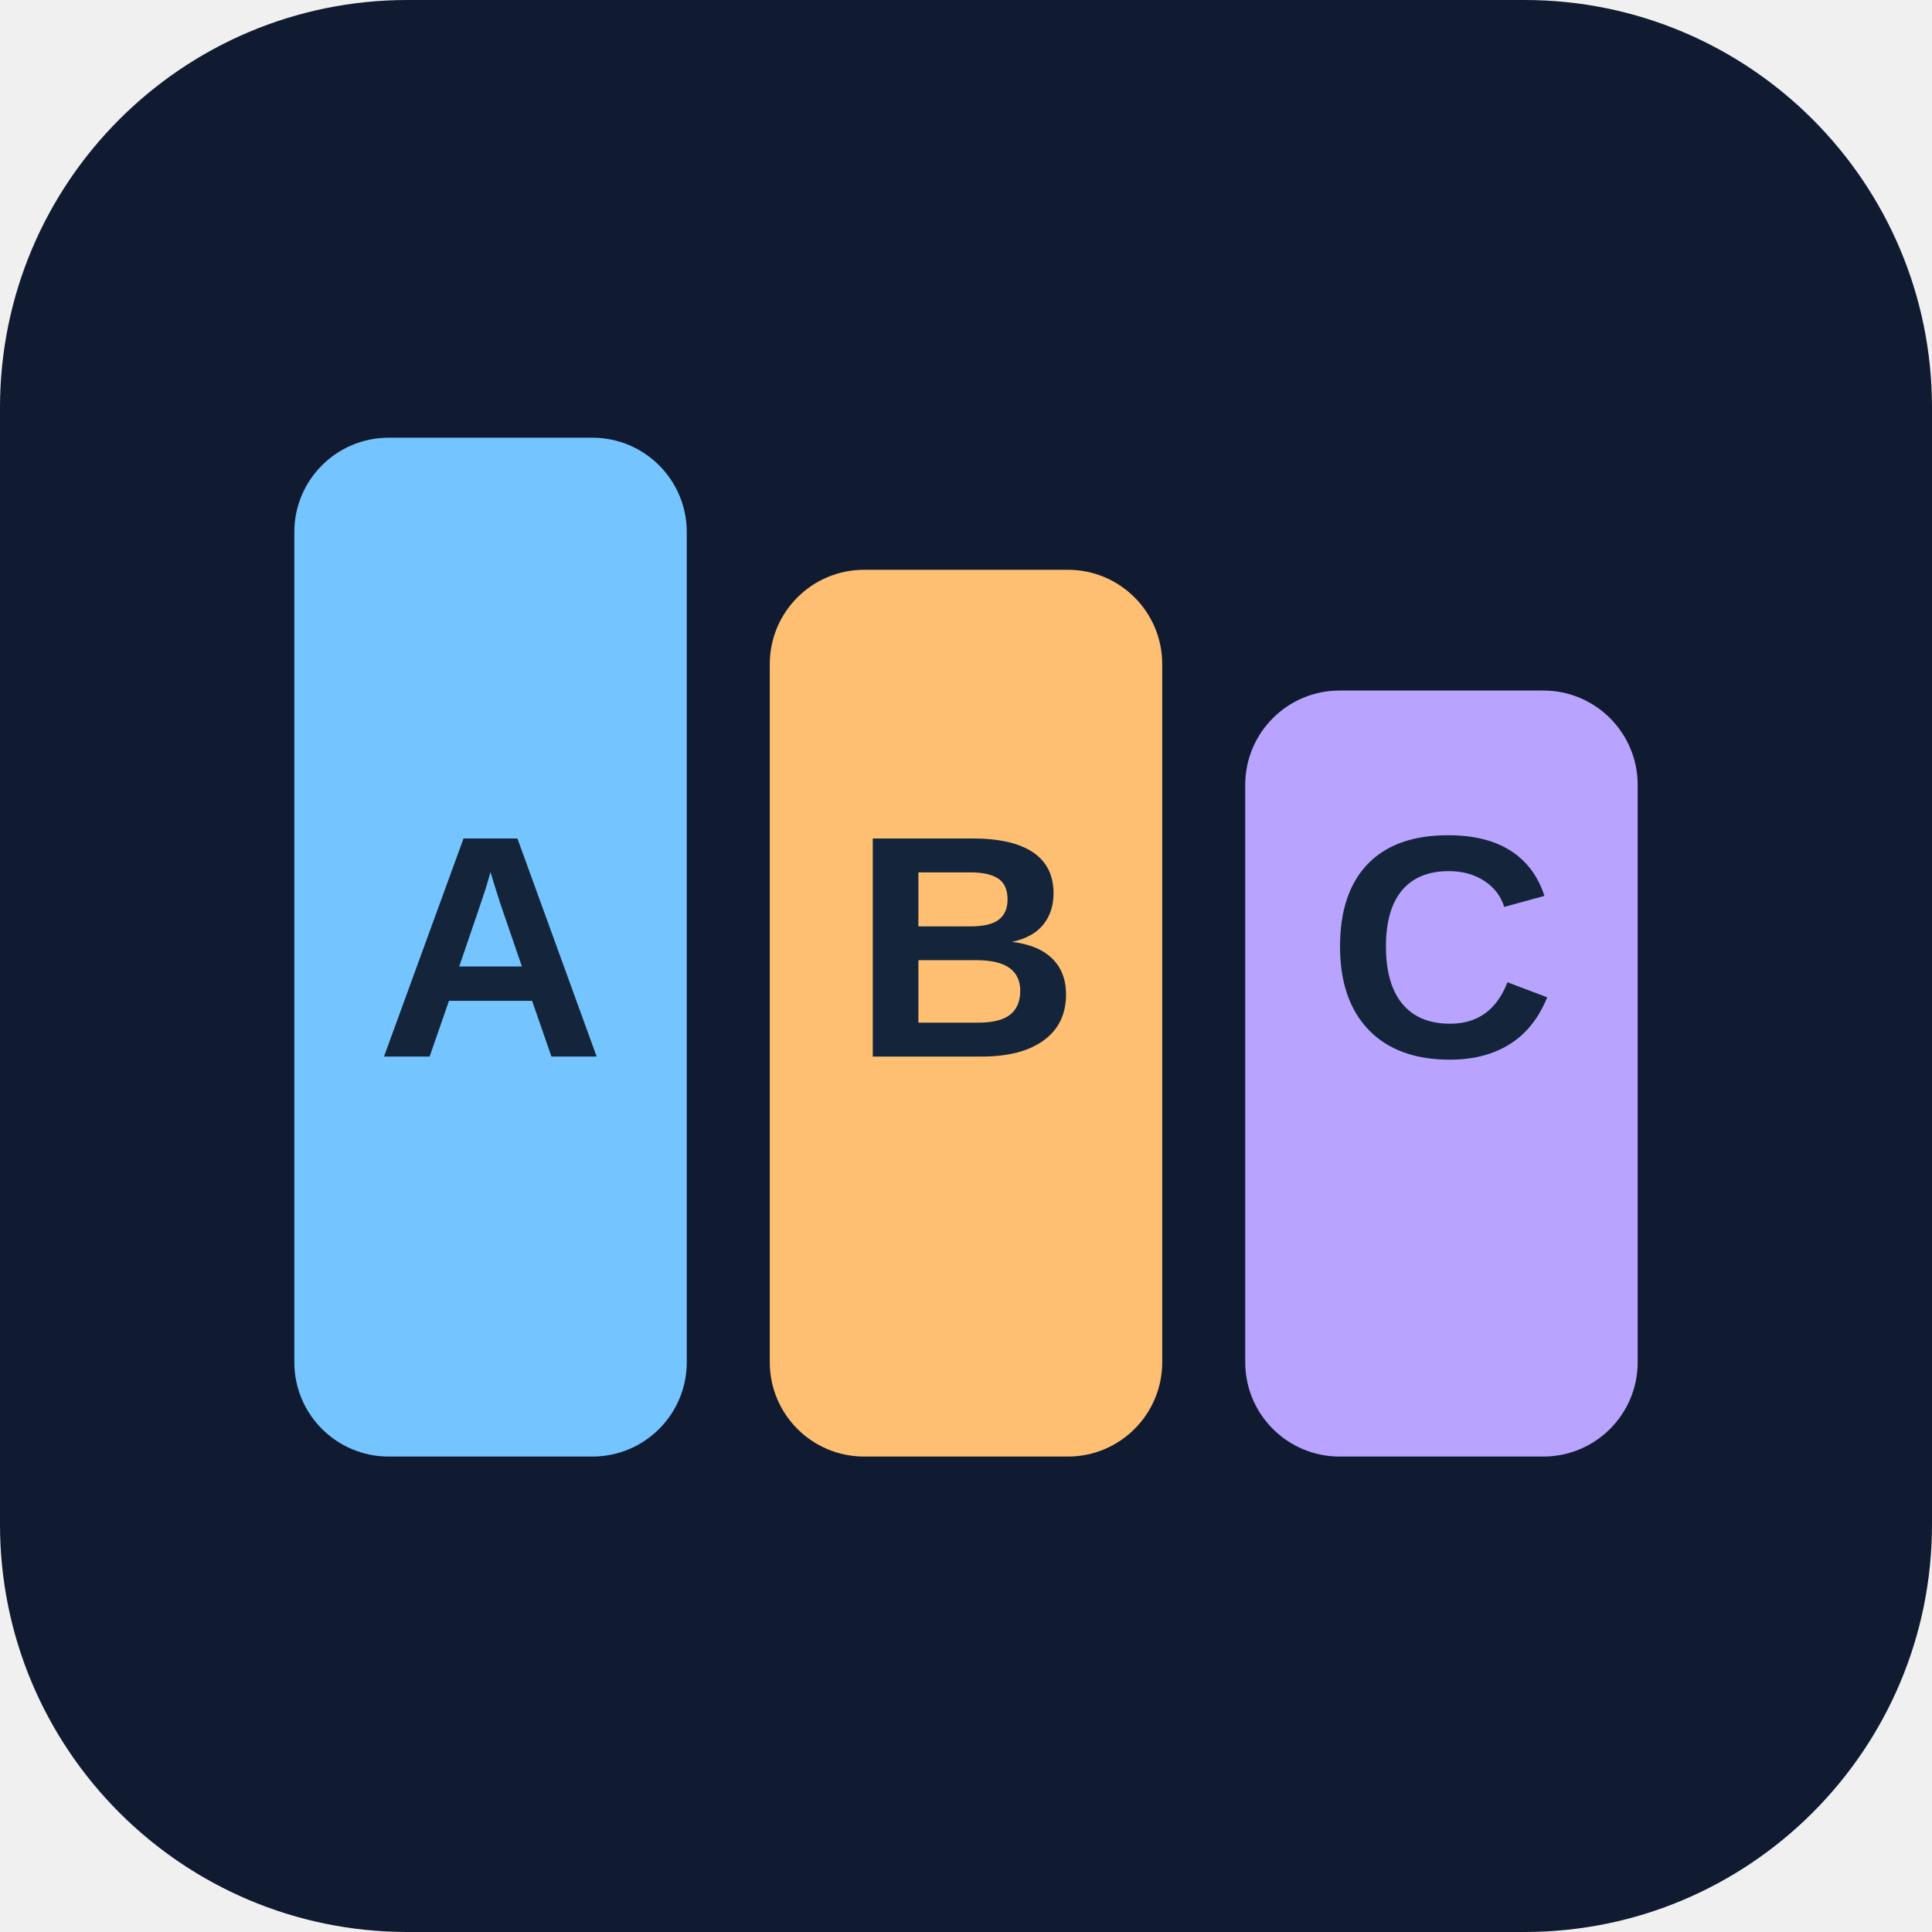
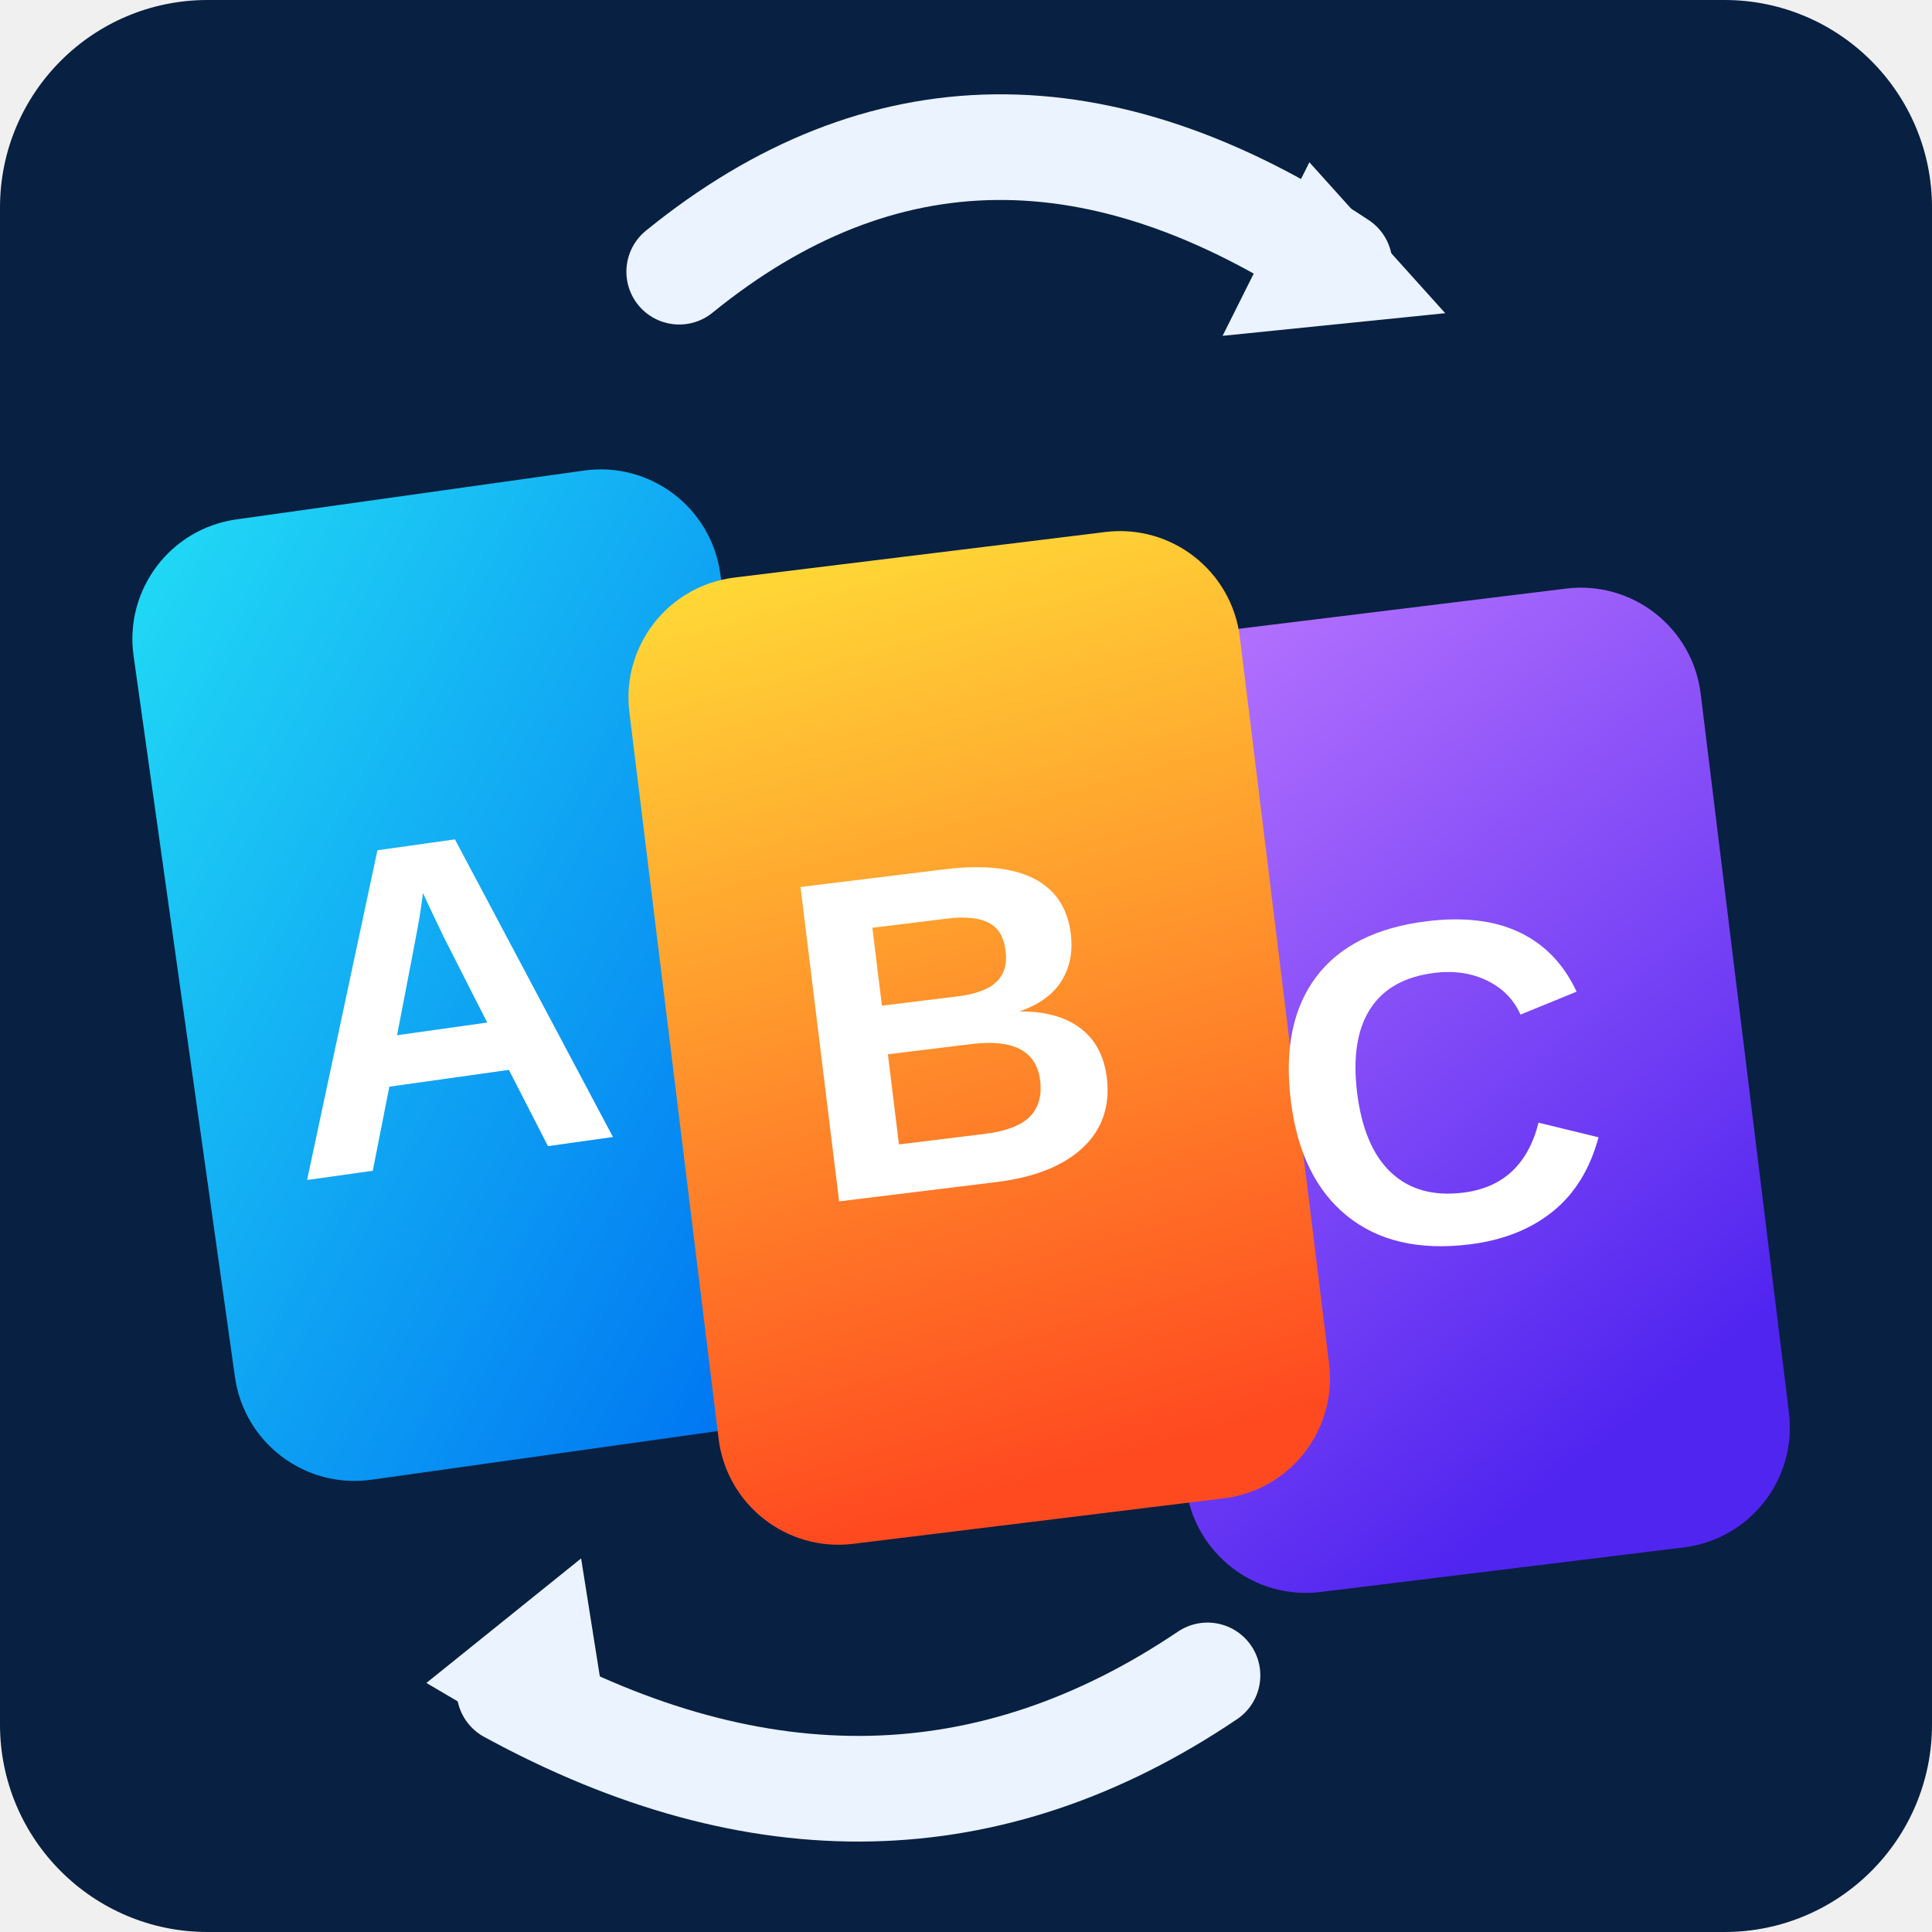
<svg xmlns="http://www.w3.org/2000/svg" width="512" height="512" viewBox="0 0 512 512">
-   <rect width="512" height="512" rx="108" fill="#101b32" />
-   <rect x="78" y="116" width="104" height="270" rx="25" fill="#74c5ff" />
-   <rect x="204" y="151" width="104" height="235" rx="25" fill="#ffbf72" />
-   <rect x="330" y="183" width="104" height="203" rx="25" fill="#b8a4ff" />
-   <g font-family="Arial,sans-serif" font-weight="800" font-size="84" text-anchor="middle" fill="#14253b">
-     <text x="130" y="280">A</text>
-     <text x="256" y="280">B</text>
-     <text x="382" y="280">C</text>
+   <defs>
+     <linearGradient id="A" x2="0.8" y2="1">
+       <stop stop-color="#22dcf5" />
+       <stop offset="1" stop-color="#0077f2" />
+     </linearGradient>
+     <linearGradient id="B" x2="0.1" y2="1">
+       <stop stop-color="#ffda37" />
+       <stop offset="1" stop-color="#ff4a20" />
+     </linearGradient>
+     <linearGradient id="C" x2="0.4" y2="1">
+       <stop stop-color="#bb77ff" />
+       <stop offset="1" stop-color="#5125f0" />
+     </linearGradient>
+   </defs>
+   <rect width="512" height="512" rx="55" fill="#082041" />
+   <path d="M180 72 Q260 7 355 70" fill="none" stroke="#eaf3ff" stroke-width="28" stroke-linecap="round" />
+   <path d="M347 43 L383 83 324 89Z" fill="#eaf3ff" />
+   <rect x="48" y="130" width="157" height="257" rx="32" fill="url(#A)" transform="rotate(-8 126 258)" />
+   <rect x="302" y="161" width="161" height="256" rx="32" fill="url(#C)" transform="rotate(-7 382 289)" />
+   <rect x="178" y="146" width="163" height="258" rx="32" fill="url(#B)" transform="rotate(-7 260 275)" />
+   <g font-family="Arial,Helvetica,sans-serif" fill="#fff" font-size="122" font-weight="900" text-anchor="middle">
+     <text x="122" y="307" transform="rotate(-8 122 307)">A</text>
+     <text x="258" y="314" transform="rotate(-7 258 314)">B</text>
+     <text x="386" y="329" transform="rotate(-7 386 329)">C</text>
  </g>
+   <path d="M320 444 Q234 502 135 448" fill="none" stroke="#eaf3ff" stroke-width="28" stroke-linecap="round" />
+   <path d="M154 413 L113 446 164 476Z" fill="#eaf3ff" />
</svg>
